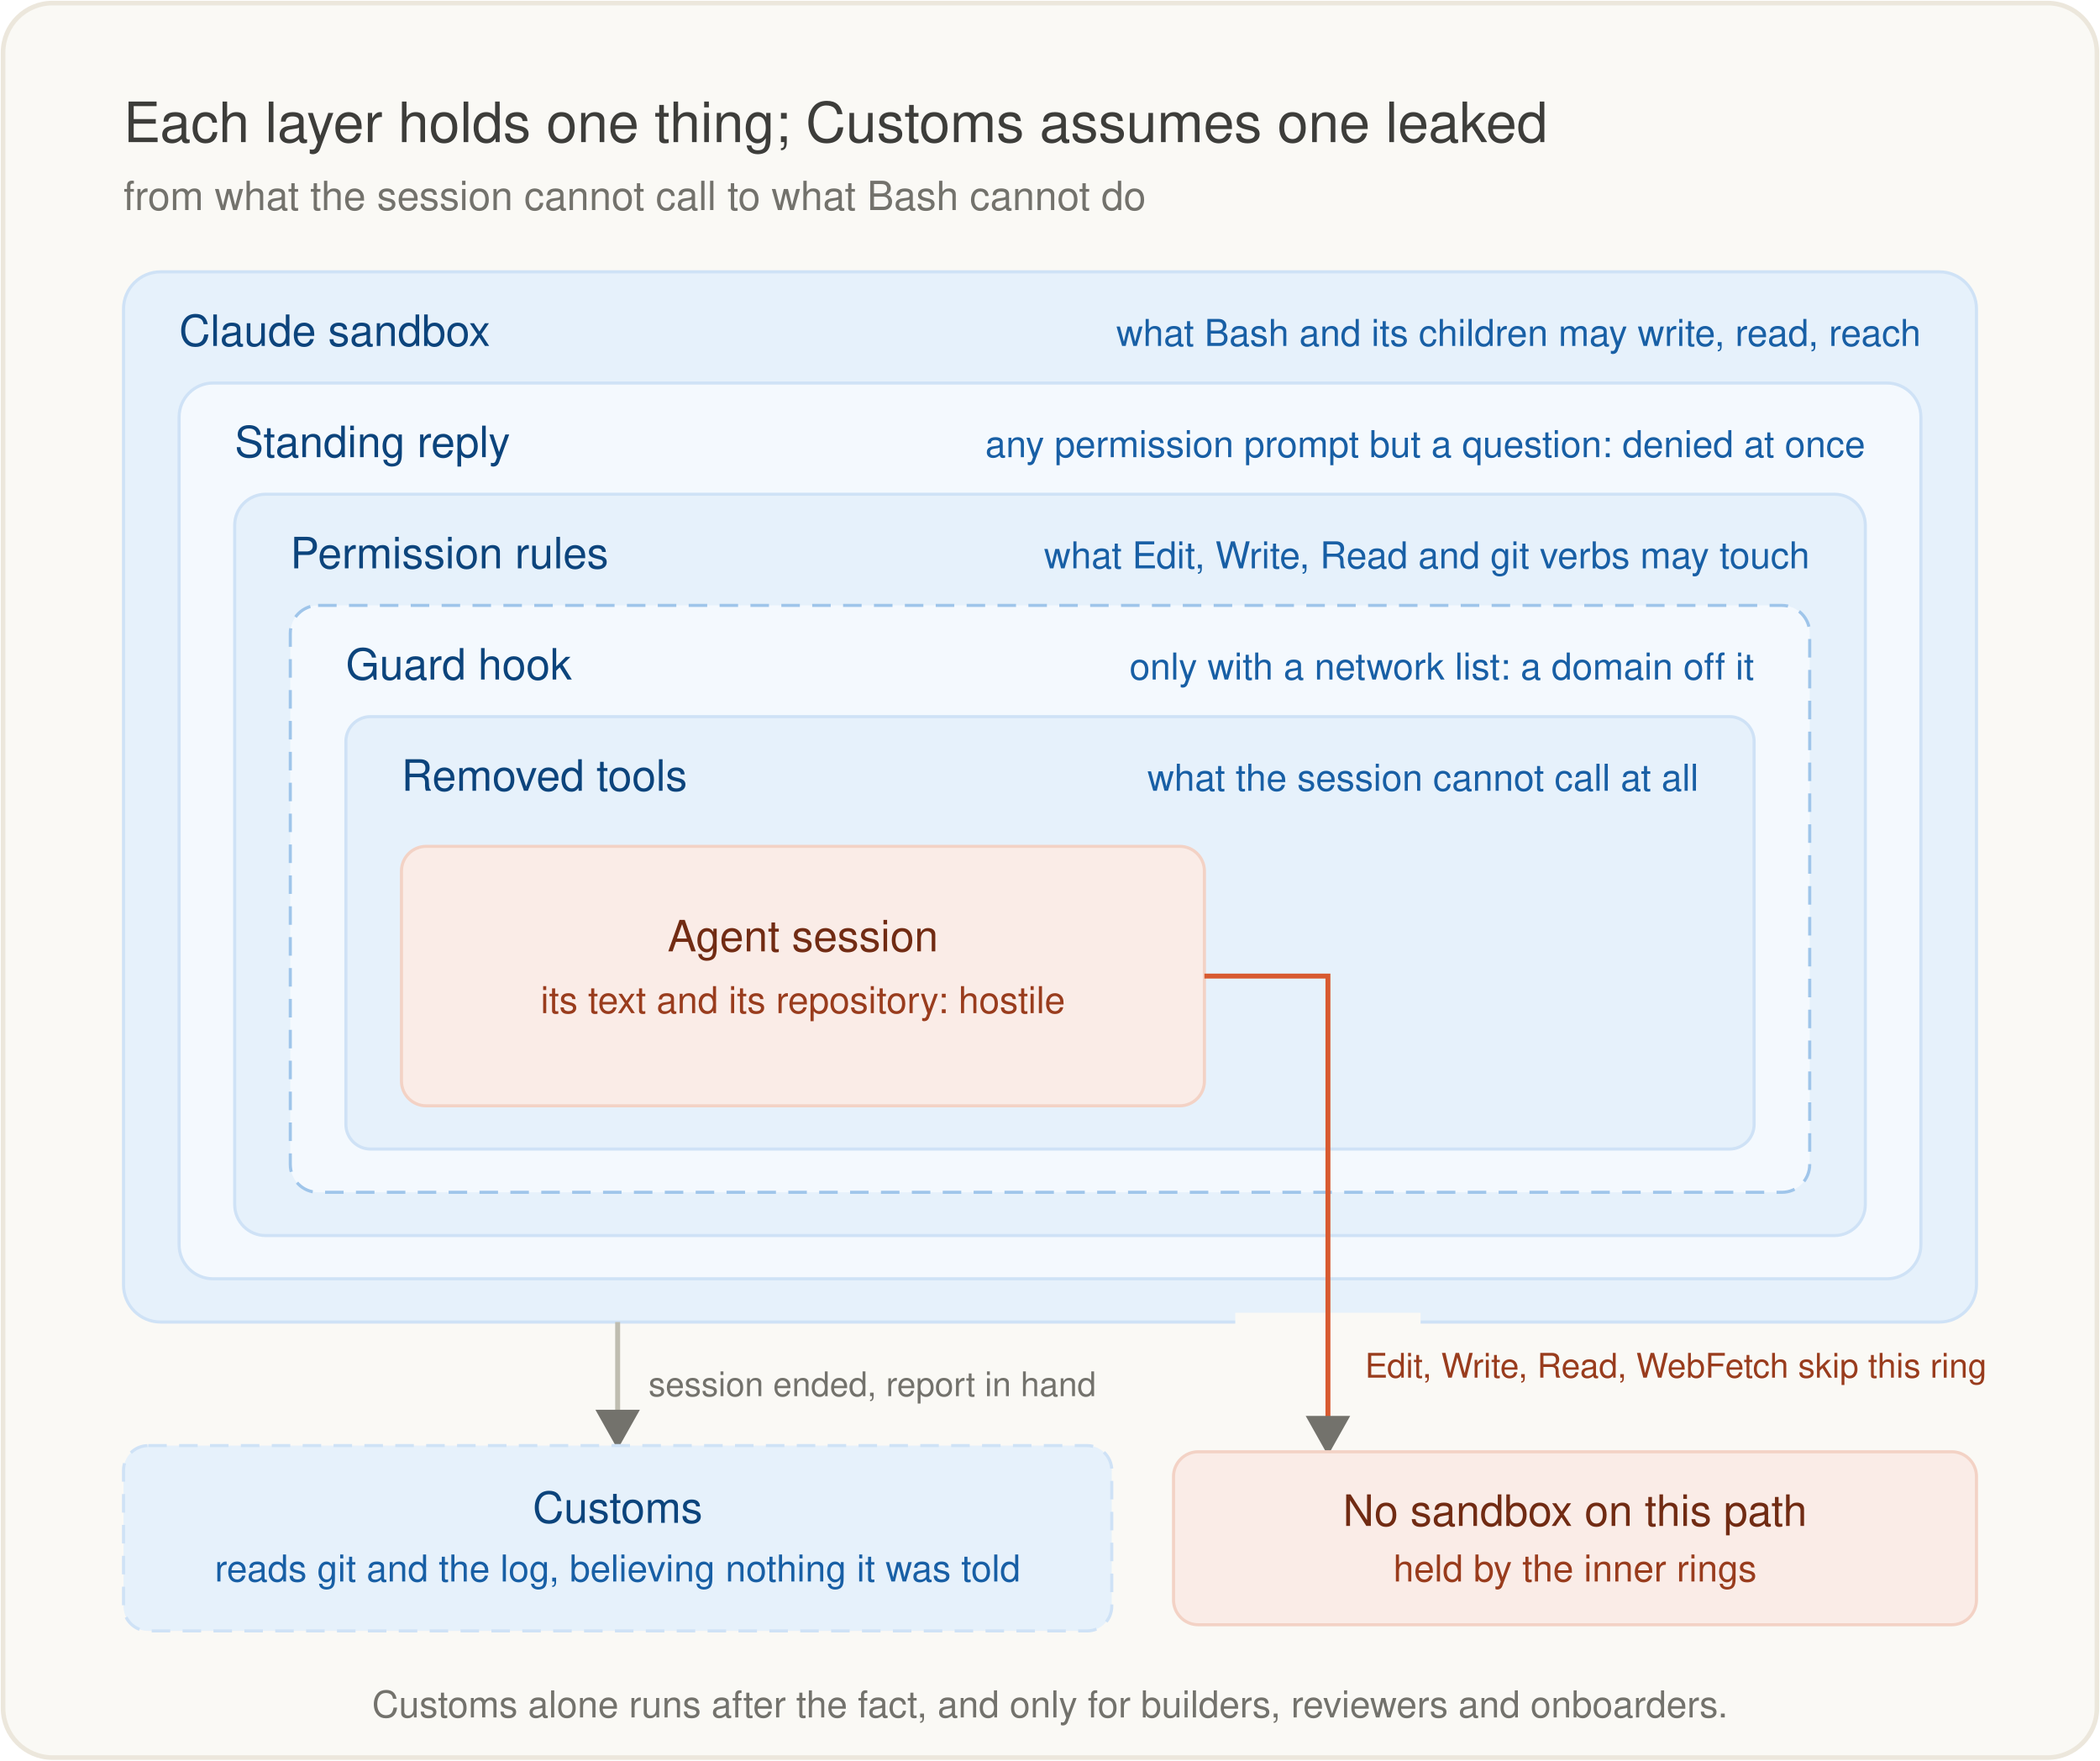
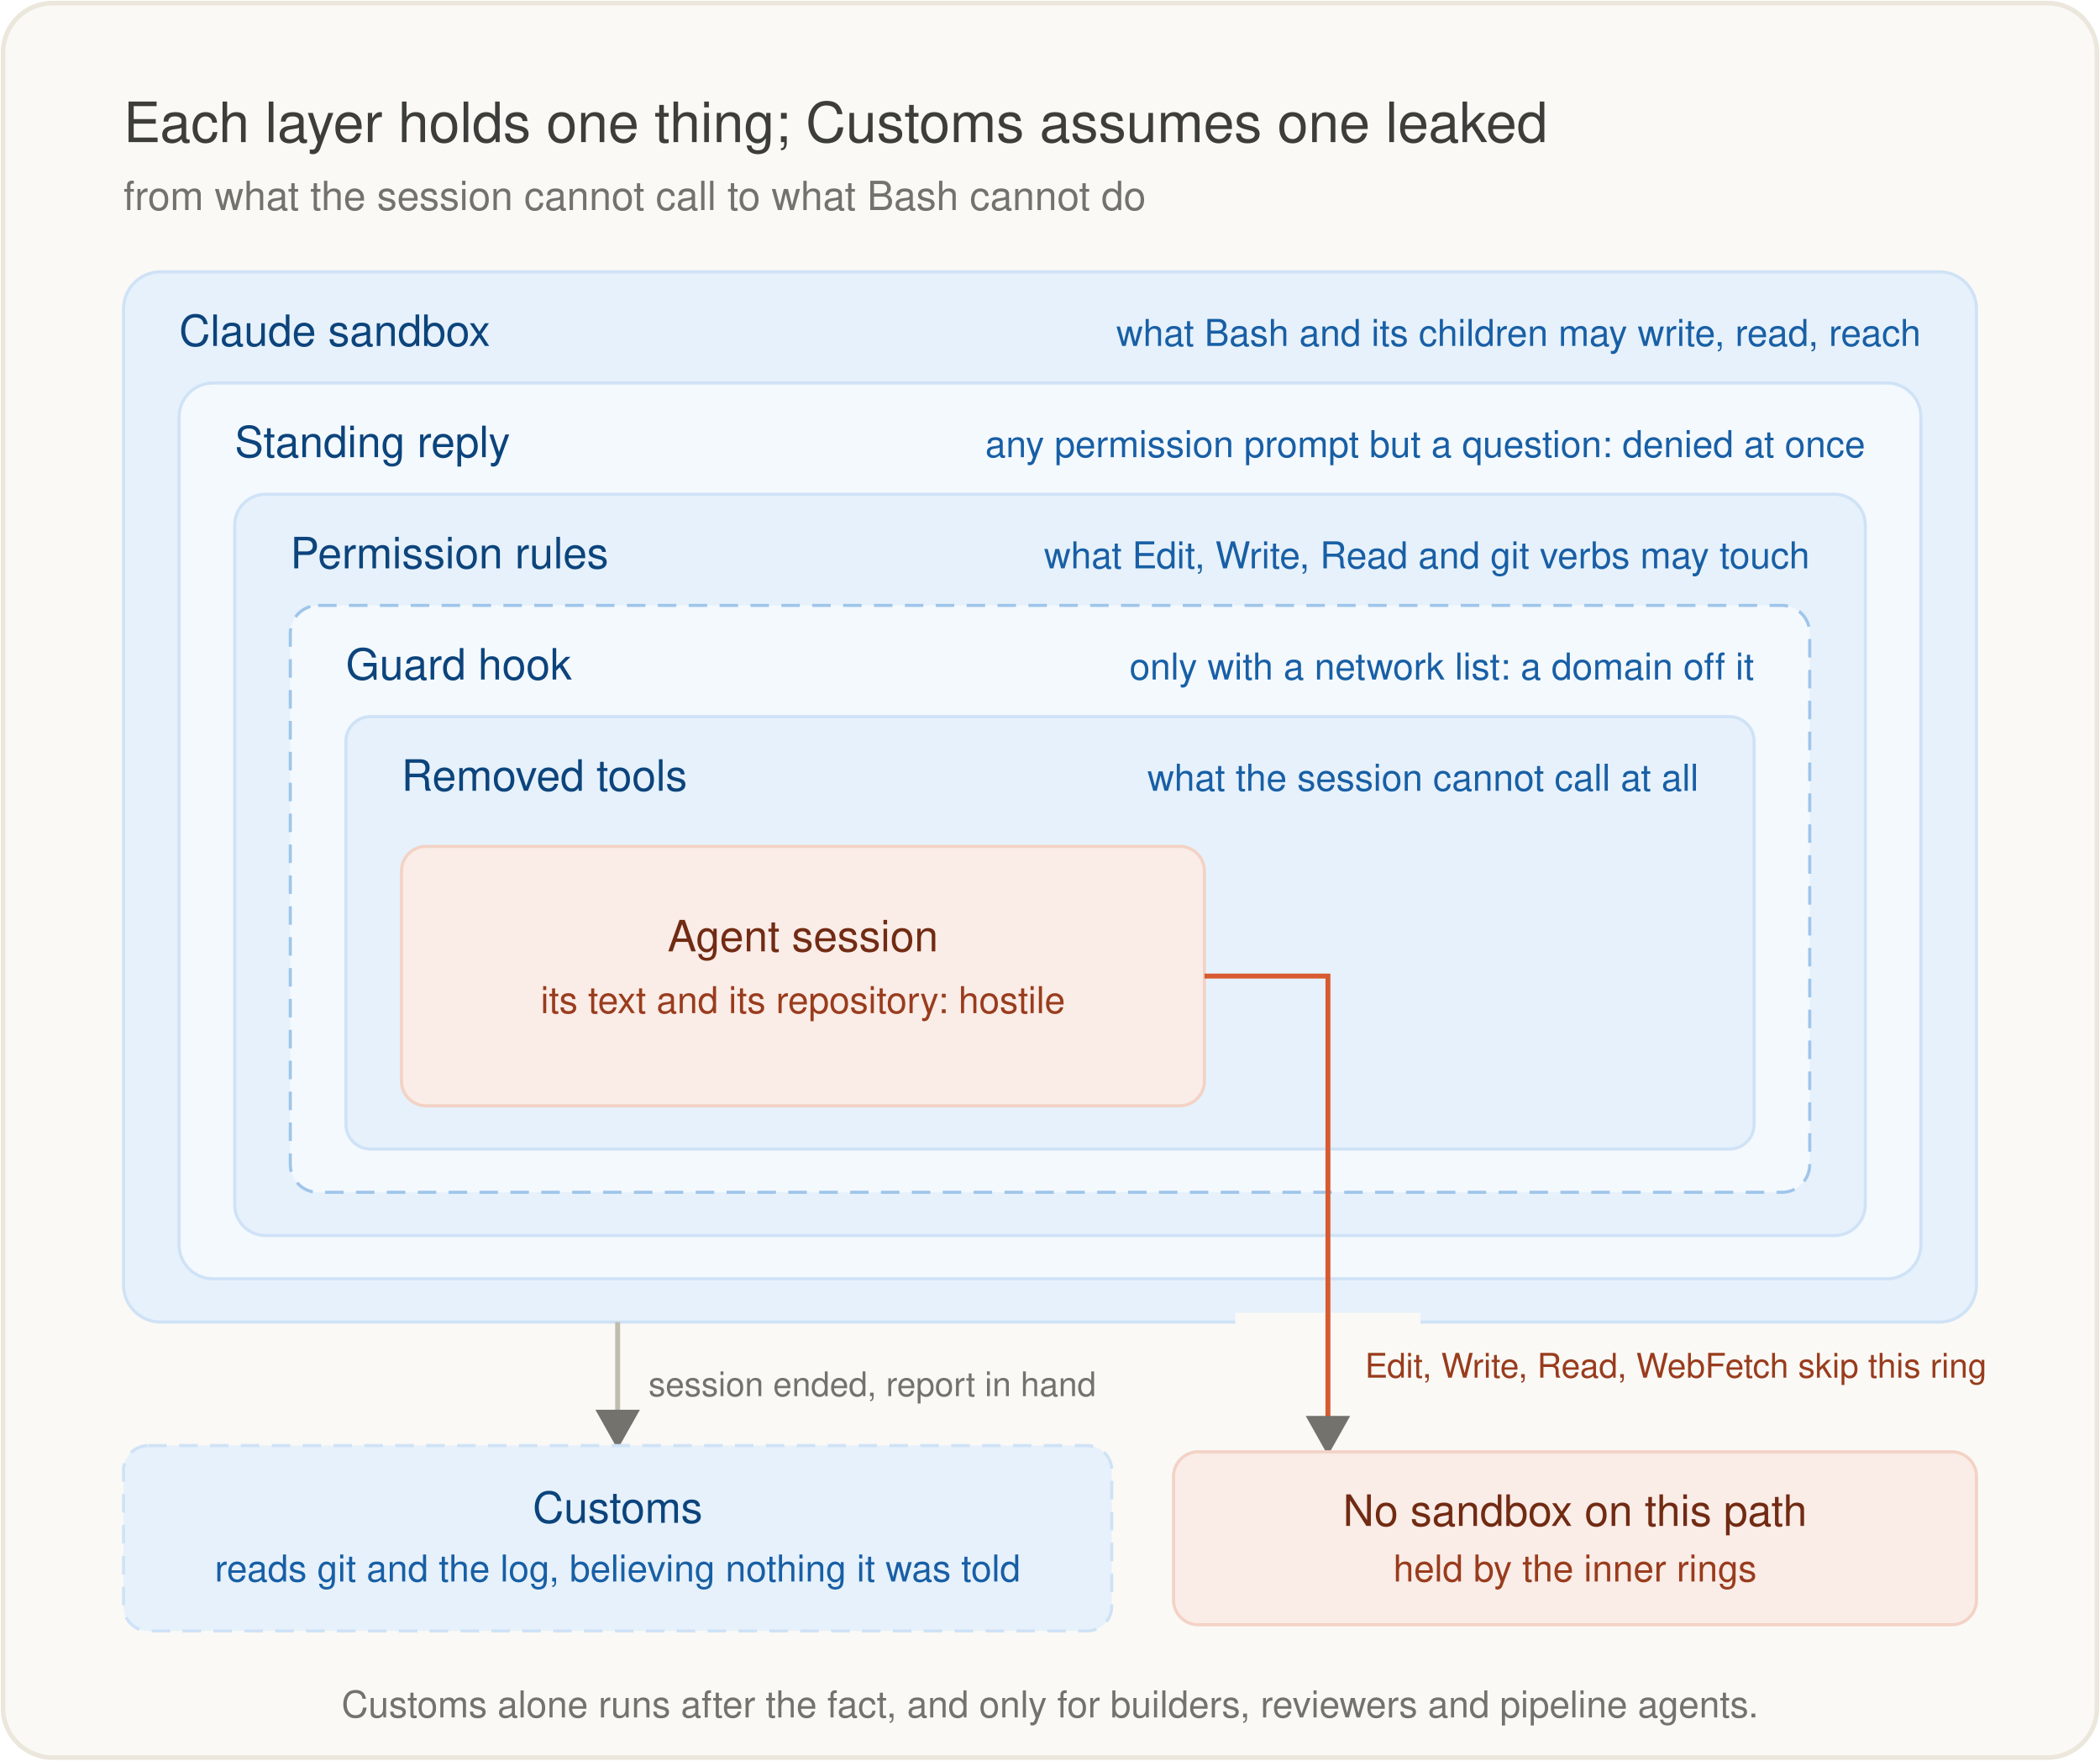
<svg xmlns="http://www.w3.org/2000/svg" width="680" height="570" viewBox="0 0 680 570" role="img" font-family="-apple-system,BlinkMacSystemFont,'Segoe UI',Helvetica,Arial,sans-serif">
  <defs>
    <marker id="ah" markerWidth="9" markerHeight="9" refX="6" refY="4.5" orient="auto">
      <path d="M0,0 L8,4.5 L0,9 z" fill="#73726c" />
    </marker>
  </defs>
  <rect x="1" y="1" width="678" height="568" rx="16" fill="#FAF9F5" stroke="#ECE7DC" stroke-width="1.5" />
  <text x="40" y="46" font-size="18" font-weight="500" fill="#3d3d3a">Each layer holds one thing; Customs assumes one leaked</text>
  <text x="40" y="68" font-size="13" fill="#73726c">from what the session cannot call to what Bash cannot do</text>
  <rect x="40" y="88" width="600" height="340" rx="12" fill="#E6F1FB" stroke="#CFE2F6" />
  <text x="58" y="112" font-size="14" font-weight="500" fill="#0C447C">Claude sandbox</text>
  <text x="622" y="112" font-size="12" fill="#185FA5" text-anchor="end">what Bash and its children may write, read, reach</text>
  <rect x="58" y="124" width="564" height="290" rx="11" fill="#F4F9FE" stroke="#CFE2F6" />
  <text x="76" y="148" font-size="14" font-weight="500" fill="#0C447C">Standing reply</text>
  <text x="604" y="148" font-size="12" fill="#185FA5" text-anchor="end">any permission prompt but a question: denied at once</text>
  <rect x="76" y="160" width="528" height="240" rx="10" fill="#E6F1FB" stroke="#CFE2F6" />
  <text x="94" y="184" font-size="14" font-weight="500" fill="#0C447C">Permission rules</text>
  <text x="586" y="184" font-size="12" fill="#185FA5" text-anchor="end">what Edit, Write, Read and git verbs may touch</text>
  <rect x="94" y="196" width="492" height="190" rx="9" fill="#F4F9FE" stroke="#9FC5EA" stroke-dasharray="6 4" />
  <text x="112" y="220" font-size="14" font-weight="500" fill="#0C447C">Guard hook</text>
  <text x="568" y="220" font-size="12" fill="#185FA5" text-anchor="end">only with a network list: a domain off it</text>
  <rect x="112" y="232" width="456" height="140" rx="8" fill="#E6F1FB" stroke="#CFE2F6" />
  <text x="130" y="256" font-size="14" font-weight="500" fill="#0C447C">Removed tools</text>
  <text x="550" y="256" font-size="12" fill="#185FA5" text-anchor="end">what the session cannot call at all</text>
  <rect x="130" y="274" width="260" height="84" rx="8" fill="#FAECE7" stroke="#F3D2C5" />
  <text x="260" y="308" font-size="14" font-weight="500" fill="#712B13" text-anchor="middle">Agent session</text>
  <text x="260" y="328" font-size="12" fill="#993C1D" text-anchor="middle">its text and its repository: hostile</text>
  <rect x="400" y="425" width="60" height="6" fill="#FAF9F5" />
  <path d="M390,316 L430,316 L430,468" fill="none" stroke="#D85A30" stroke-width="1.6" marker-end="url(#ah)" />
  <text x="442" y="446" font-size="11" fill="#993C1D">Edit, Write, Read, WebFetch skip this ring</text>
  <path d="M200,428 L200,466" fill="none" stroke="#bfbdb0" stroke-width="1.6" marker-end="url(#ah)" />
  <text x="210" y="452" font-size="11" fill="#73726c">session ended, report in hand</text>
  <rect x="40" y="468" width="320" height="60" rx="8" fill="#E6F1FB" stroke="#CFE2F6" stroke-dasharray="6 4" />
  <text x="200" y="493" font-size="14" font-weight="500" fill="#0C447C" text-anchor="middle">Customs</text>
  <text x="200" y="512" font-size="12" fill="#185FA5" text-anchor="middle">reads git and the log, believing nothing it was told</text>
  <rect x="380" y="470" width="260" height="56" rx="8" fill="#FAECE7" stroke="#F3D2C5" />
  <text x="510" y="494" font-size="14" font-weight="500" fill="#712B13" text-anchor="middle">No sandbox on this path</text>
  <text x="510" y="512" font-size="12" fill="#993C1D" text-anchor="middle">held by the inner rings</text>
-   <text x="340" y="556" font-size="12" fill="#73726c" text-anchor="middle">Customs alone runs after the fact, and only for builders, reviewers and onboarders.</text>
+   <text x="340" y="556" font-size="12" fill="#73726c" text-anchor="middle">Customs alone runs after the fact, and only for builders, reviewers and pipeline agents.</text>
</svg>
